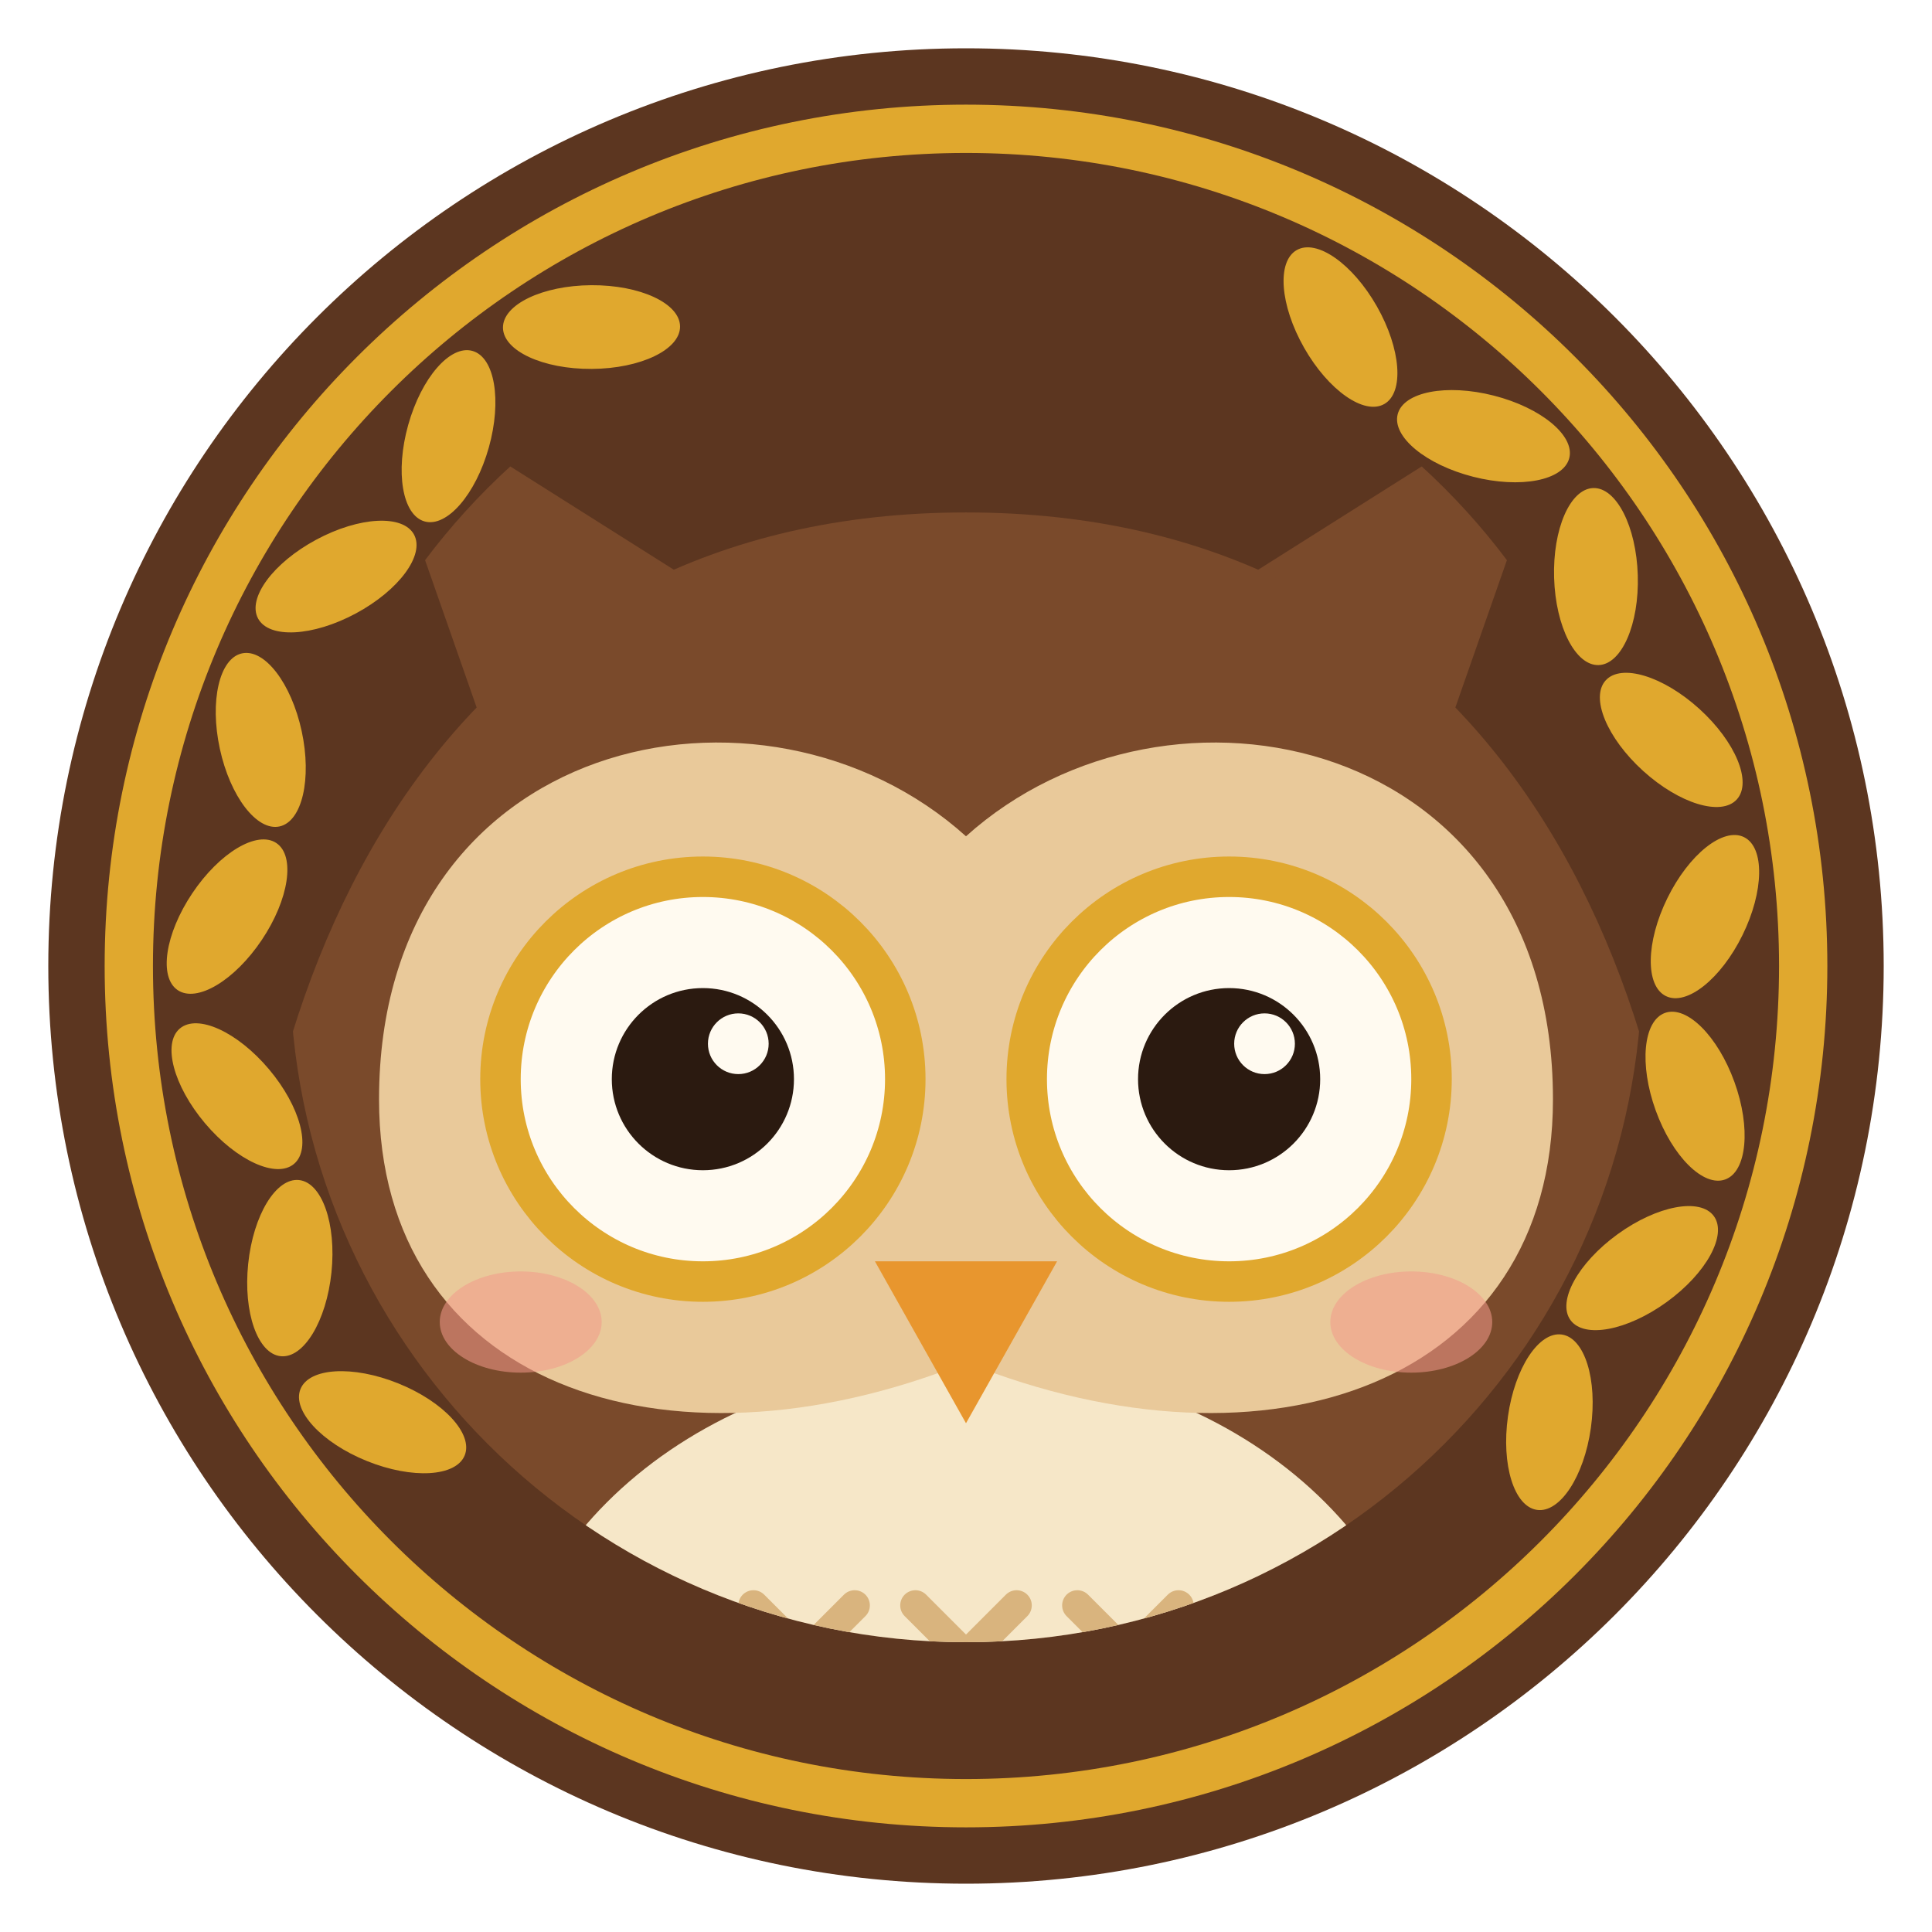
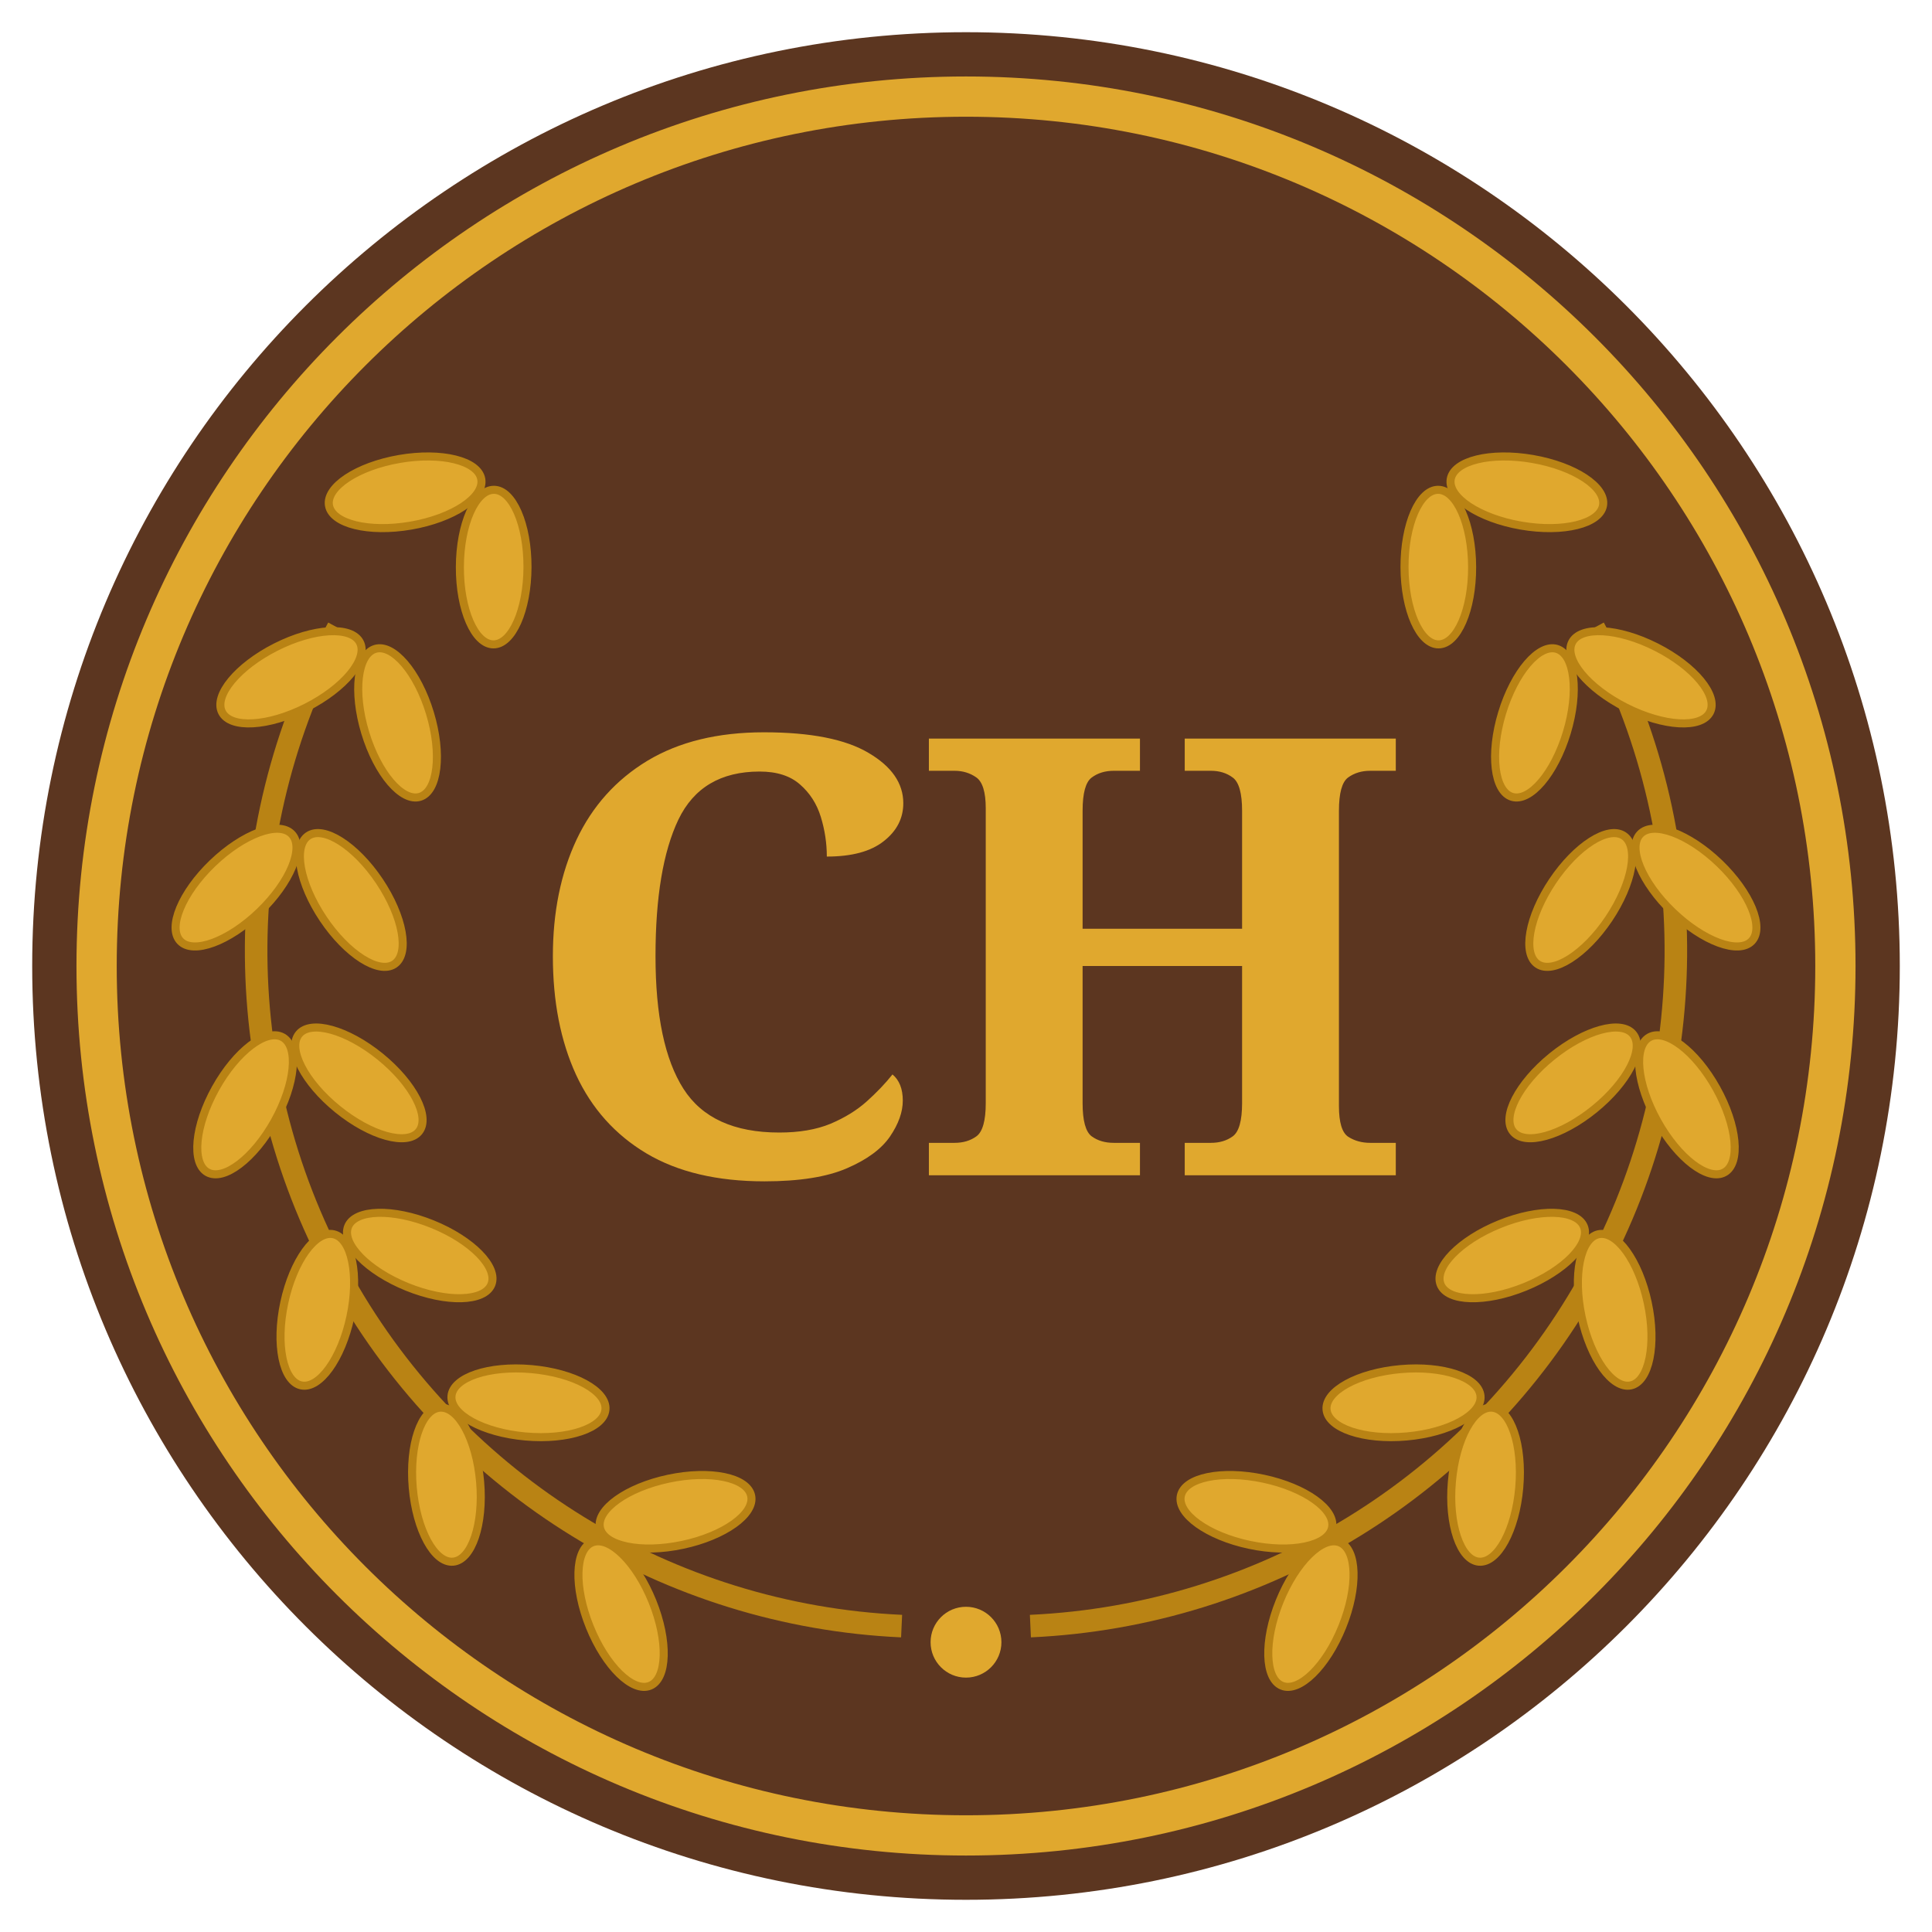
<svg xmlns="http://www.w3.org/2000/svg" viewBox="0 0 120 120" role="img" aria-label="CulturHist">
-   <circle cx="60" cy="60" r="57" fill="#5c3620" />
-   <circle cx="60" cy="60" r="52" fill="none" stroke="#e0a82e" stroke-width="3" />
-   <ellipse cx="96.236" cy="88.336" rx="5.5" ry="2.6" fill="#e0a82e" transform="rotate(98.025 96.23613 88.33624)" />
-   <ellipse cx="101.999" cy="78.765" rx="5.5" ry="2.6" fill="#e0a82e" transform="rotate(144.075 101.9986 78.76488)" />
-   <ellipse cx="105.284" cy="68.087" rx="5.5" ry="2.6" fill="#e0a82e" transform="rotate(70.125 105.2836 68.08663)" />
-   <ellipse cx="105.898" cy="56.931" rx="5.5" ry="2.6" fill="#e0a82e" transform="rotate(116.175 105.8975 56.93137)" />
-   <ellipse cx="103.804" cy="45.957" rx="5.5" ry="2.6" fill="#e0a82e" transform="rotate(42.225 103.8041 45.95713)" />
-   <ellipse cx="99.127" cy="35.811" rx="5.5" ry="2.6" fill="#e0a82e" transform="rotate(88.275 99.12676 35.81123)" />
-   <ellipse cx="92.141" cy="27.092" rx="5.5" ry="2.6" fill="#e0a82e" transform="rotate(14.325 92.14146 27.09216)" />
-   <ellipse cx="83.26" cy="20.314" rx="5.5" ry="2.6" fill="#e0a82e" transform="rotate(60.375 83.26024 20.31422)" />
-   <ellipse cx="23.764" cy="88.336" rx="5.5" ry="2.6" fill="#e0a82e" transform="rotate(201.975 23.76387 88.33624)" />
-   <ellipse cx="18.001" cy="78.765" rx="5.5" ry="2.6" fill="#e0a82e" transform="rotate(275.925 18.00144 78.76488)" />
-   <ellipse cx="14.716" cy="68.087" rx="5.5" ry="2.6" fill="#e0a82e" transform="rotate(229.875 14.71638 68.08663)" />
-   <ellipse cx="14.102" cy="56.931" rx="5.5" ry="2.6" fill="#e0a82e" transform="rotate(303.825 14.10247 56.93137)" />
-   <ellipse cx="16.196" cy="45.957" rx="5.5" ry="2.6" fill="#e0a82e" transform="rotate(257.775 16.19592 45.95713)" />
-   <ellipse cx="20.873" cy="35.811" rx="5.5" ry="2.6" fill="#e0a82e" transform="rotate(331.725 20.87324 35.81123)" />
-   <ellipse cx="27.859" cy="27.092" rx="5.5" ry="2.6" fill="#e0a82e" transform="rotate(285.675 27.85854 27.09216)" />
-   <ellipse cx="36.74" cy="20.314" rx="5.5" ry="2.6" fill="#e0a82e" transform="rotate(359.625 36.73976 20.31422)" />
-   <clipPath id="medal-R0">
-     <circle cx="60" cy="60" r="42" />
-   </clipPath>
-   <g clip-path="url(#medal-R0)">
-     <svg x="16" y="18" width="88" height="88" viewBox="30 16 140 140" class="mascot" aria-hidden="true">
-       <g fill="#5c3620">
-         <path d="M34 118 C14 138 16 176 44 190 C42 162 46 138 34 118 Z" />
-         <path d="M166 118 C186 138 184 176 156 190 C158 162 154 138 166 118 Z" />
-       </g>
-       <path d="M54 64 L40 24 L78 48 Z" fill="#7a4a2b" />
-       <path d="M146 64 L160 24 L122 48 Z" fill="#7a4a2b" />
-       <path d="M100 38 C150 38 172 80 172 128 C172 178 140 204 100 204 C60 204 28 178 28 128 C28 80 50 38 100 38 Z" fill="#7a4a2b" />
-       <ellipse cx="100" cy="160" rx="46" ry="38" fill="#f6e7c8" />
-       <g fill="none" stroke="#d9b47e" stroke-width="3" stroke-linecap="round">
-         <path d="M79 146 L84 151 L89 146" />
-         <path d="M95 146 L100 151 L105 146" />
-         <path d="M111 146 L116 151 L121 146" />
-         <path d="M71 164 L76 169 L81 164" />
-         <path d="M87 164 L92 169 L97 164" />
-         <path d="M103 164 L108 169 L113 164" />
-         <path d="M119 164 L124 169 L129 164" />
-         <path d="M83 182 L88 187 L93 182" />
-         <path d="M99 182 L104 187 L109 182" />
-       </g>
-       <g fill="#e8962e">
-         <ellipse cx="84" cy="204" rx="10" ry="5" />
-         <ellipse cx="116" cy="204" rx="10" ry="5" />
-       </g>
-       <path d="M100 70 C80 52 42 60 42 96 C42 124 70 134 100 122 C130 134 158 124 158 96 C158 60 120 52 100 70 Z" fill="#e9c99a" />
-       <g>
-         <g>
-           <circle cx="74" cy="94" r="20" fill="#fffaf0" stroke="#e0a82e" stroke-width="4" />
-           <circle cx="74" cy="94" r="9" fill="#2b1a10" />
-           <circle cx="77.5" cy="90.5" r="3" fill="#fffaf0" />
-         </g>
-         <g>
-           <circle cx="126" cy="94" r="20" fill="#fffaf0" stroke="#e0a82e" stroke-width="4" />
-           <circle cx="126" cy="94" r="9" fill="#2b1a10" />
-           <circle cx="129.5" cy="90.5" r="3" fill="#fffaf0" />
-         </g>
-         <g fill="#e9c99a" />
-       </g>
-       <g fill="#f2998a" opacity="0.55">
-         <ellipse cx="56" cy="118" rx="8" ry="5" />
-         <ellipse cx="144" cy="118" rx="8" ry="5" />
-       </g>
-       <path d="M91 112 L109 112 L100 128 Z" fill="#e8962e" />
-     </svg>
+   <circle cx="60" cy="60" r="58" fill="#5c3620" />
+   <circle cx="60" cy="60" r="54" fill="none" stroke="#e0a82e" stroke-width="2.5" />
+   <path d="M56 101 A42 42 0 0 1 21 39 M64 101 A42 42 0 0 0 99 39" stroke="#b98314" stroke-width="1.4" fill="none" />
+   <g fill="#e0a82e" stroke="#b98314" stroke-width="0.5">
+     <ellipse cx="78.041" cy="93.898" rx="4.8" ry="2.1" transform="rotate(191.9784 78.0405 93.89838)" />
+     <ellipse cx="81.423" cy="100.254" rx="4.8" ry="2.1" transform="rotate(111.9784 81.4231 100.2543)" />
+     <ellipse cx="87.176" cy="87.13" rx="4.8" ry="2.1" transform="rotate(174.9514 87.17595 87.12984)" />
+     <ellipse cx="92.271" cy="92.217" rx="4.8" ry="2.1" transform="rotate(94.95135 92.27144 92.21668)" />
+     <ellipse cx="93.929" cy="77.983" rx="4.8" ry="2.1" transform="rotate(157.9243 93.92897 77.98291)" />
+     <ellipse cx="100.291" cy="81.355" rx="4.8" ry="2.1" transform="rotate(77.92432 100.2907 81.35471)" />
+     <ellipse cx="97.708" cy="67.259" rx="4.8" ry="2.1" transform="rotate(140.8973 97.70756 67.25949)" />
+     <ellipse cx="104.778" cy="68.621" rx="4.8" ry="2.1" transform="rotate(60.8973 104.7777 68.62064)" />
+     <ellipse cx="98.18" cy="55.9" rx="4.8" ry="2.1" transform="rotate(123.8703 98.18045 55.89965)" />
+     <ellipse cx="105.339" cy="55.131" rx="4.8" ry="2.1" transform="rotate(43.87027 105.3393 55.13083)" />
+     <ellipse cx="95.306" cy="44.899" rx="4.8" ry="2.1" transform="rotate(106.8432 95.3062 44.89927)" />
+     <ellipse cx="101.926" cy="42.068" rx="4.8" ry="2.1" transform="rotate(26.84324 101.9261 42.06789)" />
+     <ellipse cx="89.337" cy="35.223" rx="4.8" ry="2.1" transform="rotate(89.81622 89.33678 35.22273)" />
+     <ellipse cx="94.837" cy="30.577" rx="4.8" ry="2.1" transform="rotate(9.816216 94.83743 30.57699)" />
+     <ellipse cx="41.959" cy="93.898" rx="4.8" ry="2.1" transform="rotate(168.0216 41.9595 93.89838)" />
+     <ellipse cx="38.577" cy="100.254" rx="4.8" ry="2.1" transform="rotate(248.0216 38.5769 100.2543)" />
+     <ellipse cx="32.824" cy="87.13" rx="4.8" ry="2.1" transform="rotate(185.0486 32.82405 87.12984)" />
+     <ellipse cx="27.729" cy="92.217" rx="4.8" ry="2.1" transform="rotate(265.0486 27.72856 92.21668)" />
+     <ellipse cx="26.071" cy="77.983" rx="4.8" ry="2.1" transform="rotate(202.0757 26.07103 77.98291)" />
+     <ellipse cx="19.709" cy="81.355" rx="4.8" ry="2.1" transform="rotate(282.0757 19.70935 81.35471)" />
+     <ellipse cx="22.292" cy="67.259" rx="4.8" ry="2.1" transform="rotate(219.1027 22.29244 67.25949)" />
+     <ellipse cx="15.222" cy="68.621" rx="4.8" ry="2.1" transform="rotate(299.1027 15.22228 68.62064)" />
+     <ellipse cx="21.82" cy="55.9" rx="4.8" ry="2.1" transform="rotate(236.1297 21.81955 55.89965)" />
+     <ellipse cx="14.661" cy="55.131" rx="4.8" ry="2.1" transform="rotate(316.1297 14.66071 55.13083)" />
+     <ellipse cx="24.694" cy="44.899" rx="4.8" ry="2.1" transform="rotate(253.1568 24.6938 44.89927)" />
+     <ellipse cx="18.074" cy="42.068" rx="4.8" ry="2.1" transform="rotate(333.1568 18.07388 42.06789)" />
+     <ellipse cx="30.663" cy="35.223" rx="4.8" ry="2.1" transform="rotate(270.1838 30.66322 35.22273)" />
+     <ellipse cx="25.163" cy="30.577" rx="4.8" ry="2.1" transform="rotate(350.1838 25.16257 30.57699)" />
  </g>
+   <circle cx="60" cy="102" r="2.2" fill="#e0a82e" />
+   <text x="60" y="73" text-anchor="middle" font-family="'Playfair Display', Georgia, serif" font-weight="800" font-size="38" fill="#e0a82e" letter-spacing="-1">CH</text>
</svg>
